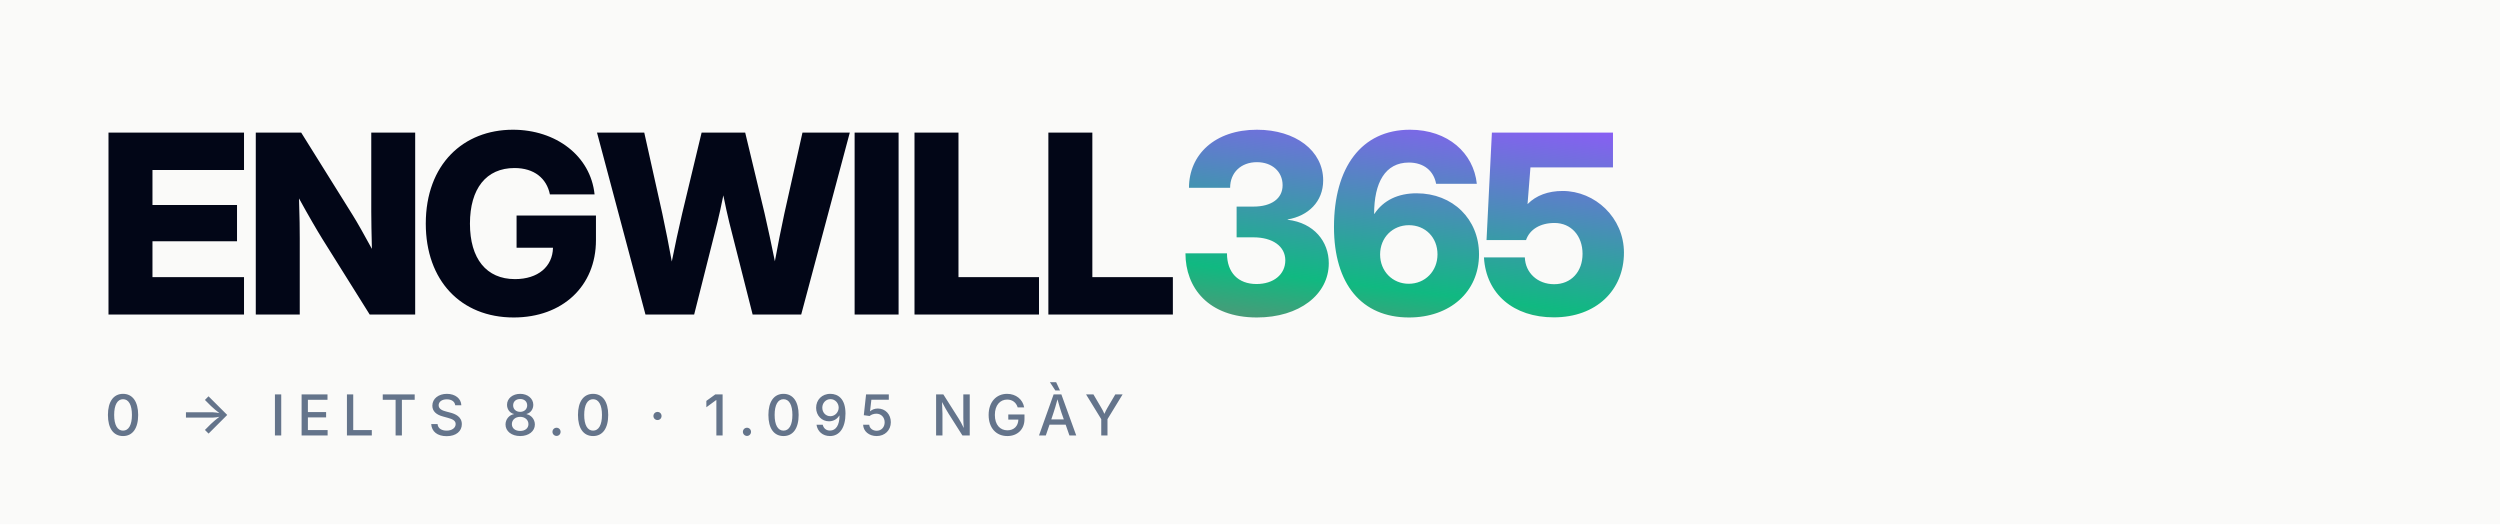
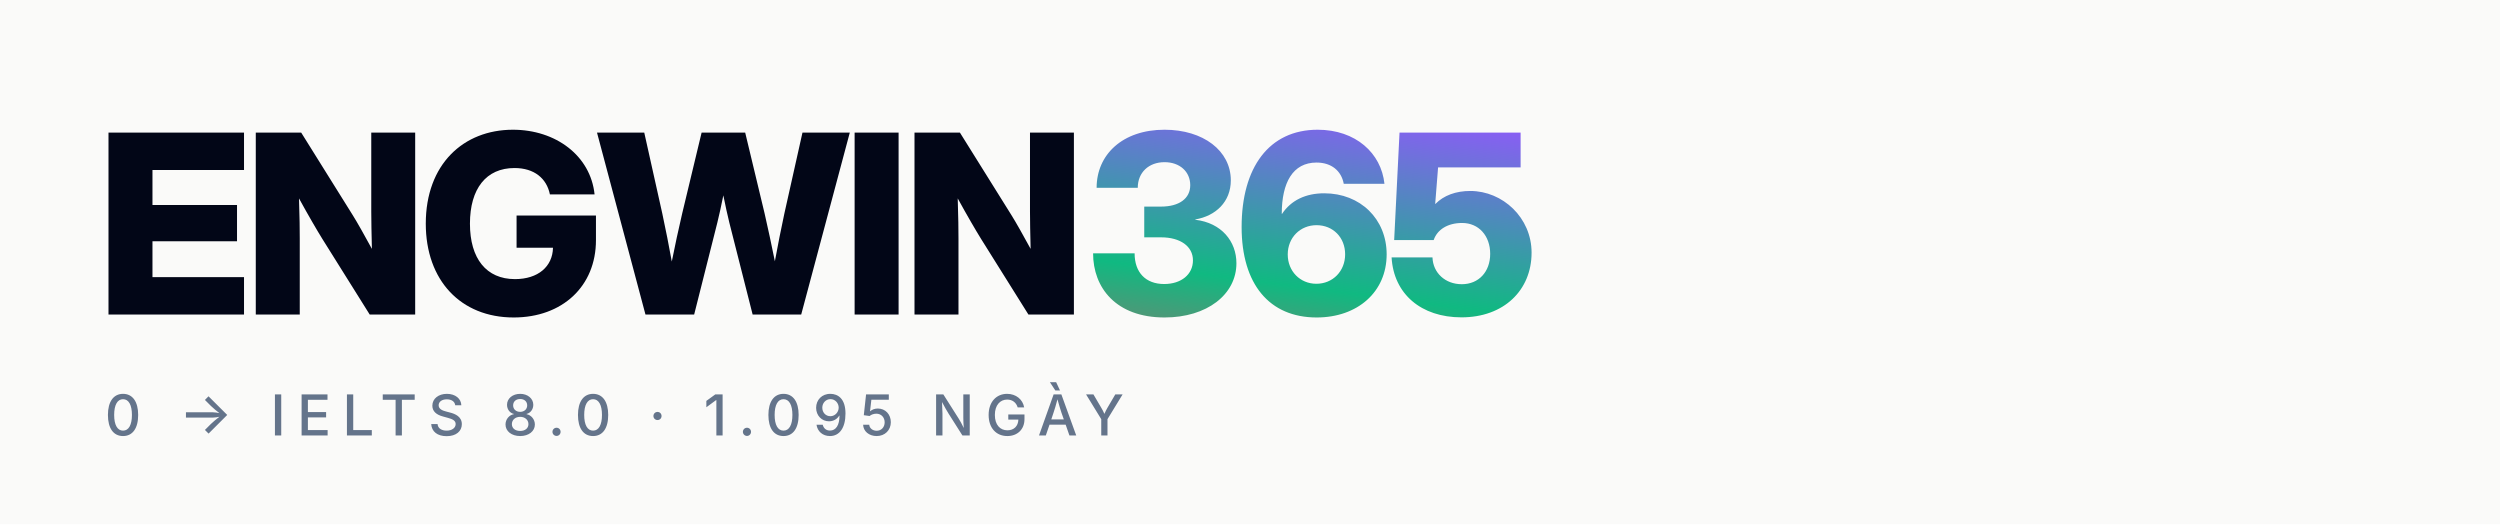
<svg xmlns="http://www.w3.org/2000/svg" viewBox="0 0 620 130" width="620" height="130">
  <defs>
    <linearGradient id="tier1" x1="0" y1="1" x2="0" y2="0">
      <stop offset="0" stop-color="#F43F5E" />
      <stop offset="1" stop-color="#F97316" />
    </linearGradient>
    <linearGradient id="tier2" x1="0" y1="1" x2="0" y2="0">
      <stop offset="0" stop-color="#F97316" />
      <stop offset="1" stop-color="#F59E0B" />
    </linearGradient>
    <linearGradient id="tier3" x1="0" y1="1" x2="0" y2="0">
      <stop offset="0" stop-color="#F59E0B" />
      <stop offset="1" stop-color="#10B981" />
    </linearGradient>
    <linearGradient id="tier4" x1="0" y1="1" x2="0" y2="0">
      <stop offset="0" stop-color="#10B981" />
      <stop offset="1" stop-color="#0EA5E9" />
    </linearGradient>
    <linearGradient id="tier5" x1="0" y1="1" x2="0" y2="0">
      <stop offset="0" stop-color="#0EA5E9" />
      <stop offset="1" stop-color="#8B5CF6" />
    </linearGradient>
    <linearGradient id="ringGrad" x1="0" y1="1" x2="1" y2="0">
      <stop offset="0" stop-color="#F43F5E" />
      <stop offset="0.5" stop-color="#10B981" />
      <stop offset="1" stop-color="#8B5CF6" />
    </linearGradient>
  </defs>
  <rect width="620" height="130" fill="#FAFAF9" />
-   <text x="24" y="78" font-family="Inter Display, Inter, sans-serif" font-size="62" font-weight="800" letter-spacing="-1.86" fill="#020617">ENGWILL<tspan fill="url(#ringGrad)">365</tspan>
+   <text x="24" y="78" font-family="Inter Display, Inter, sans-serif" font-size="62" font-weight="800" letter-spacing="-1.86" fill="#020617">ENGWIN<tspan fill="url(#ringGrad)">365</tspan>
  </text>
  <text x="26" y="108" font-family="Inter, sans-serif" font-size="14" font-weight="500" letter-spacing="2.8" fill="#64748B">0 → IELTS 8.0 · 1.095 NGÀY</text>
</svg>
